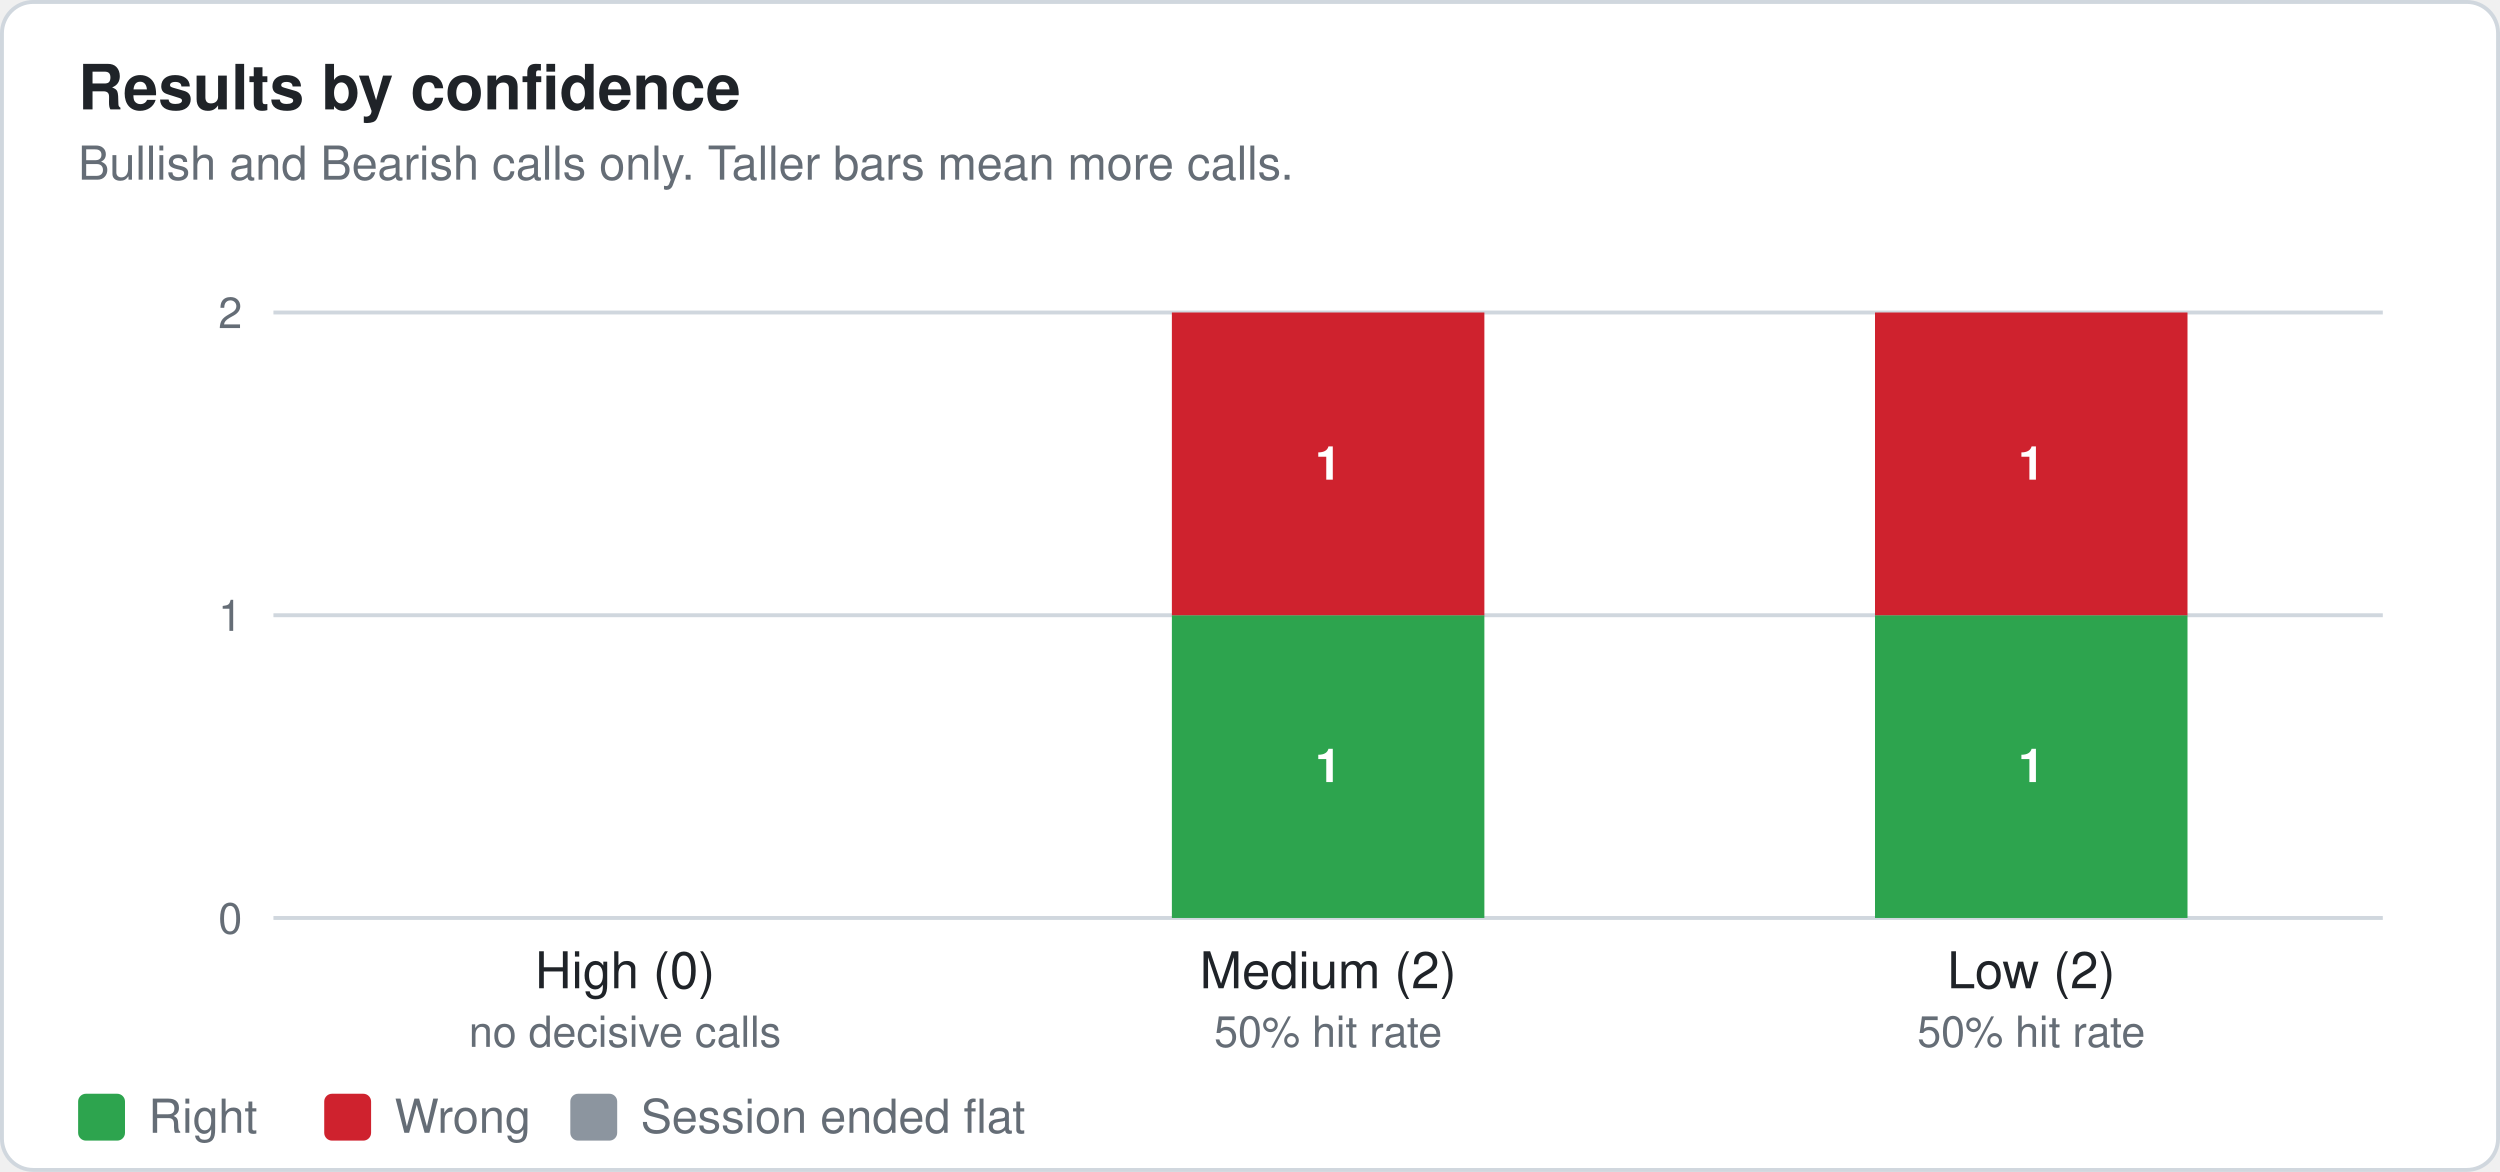
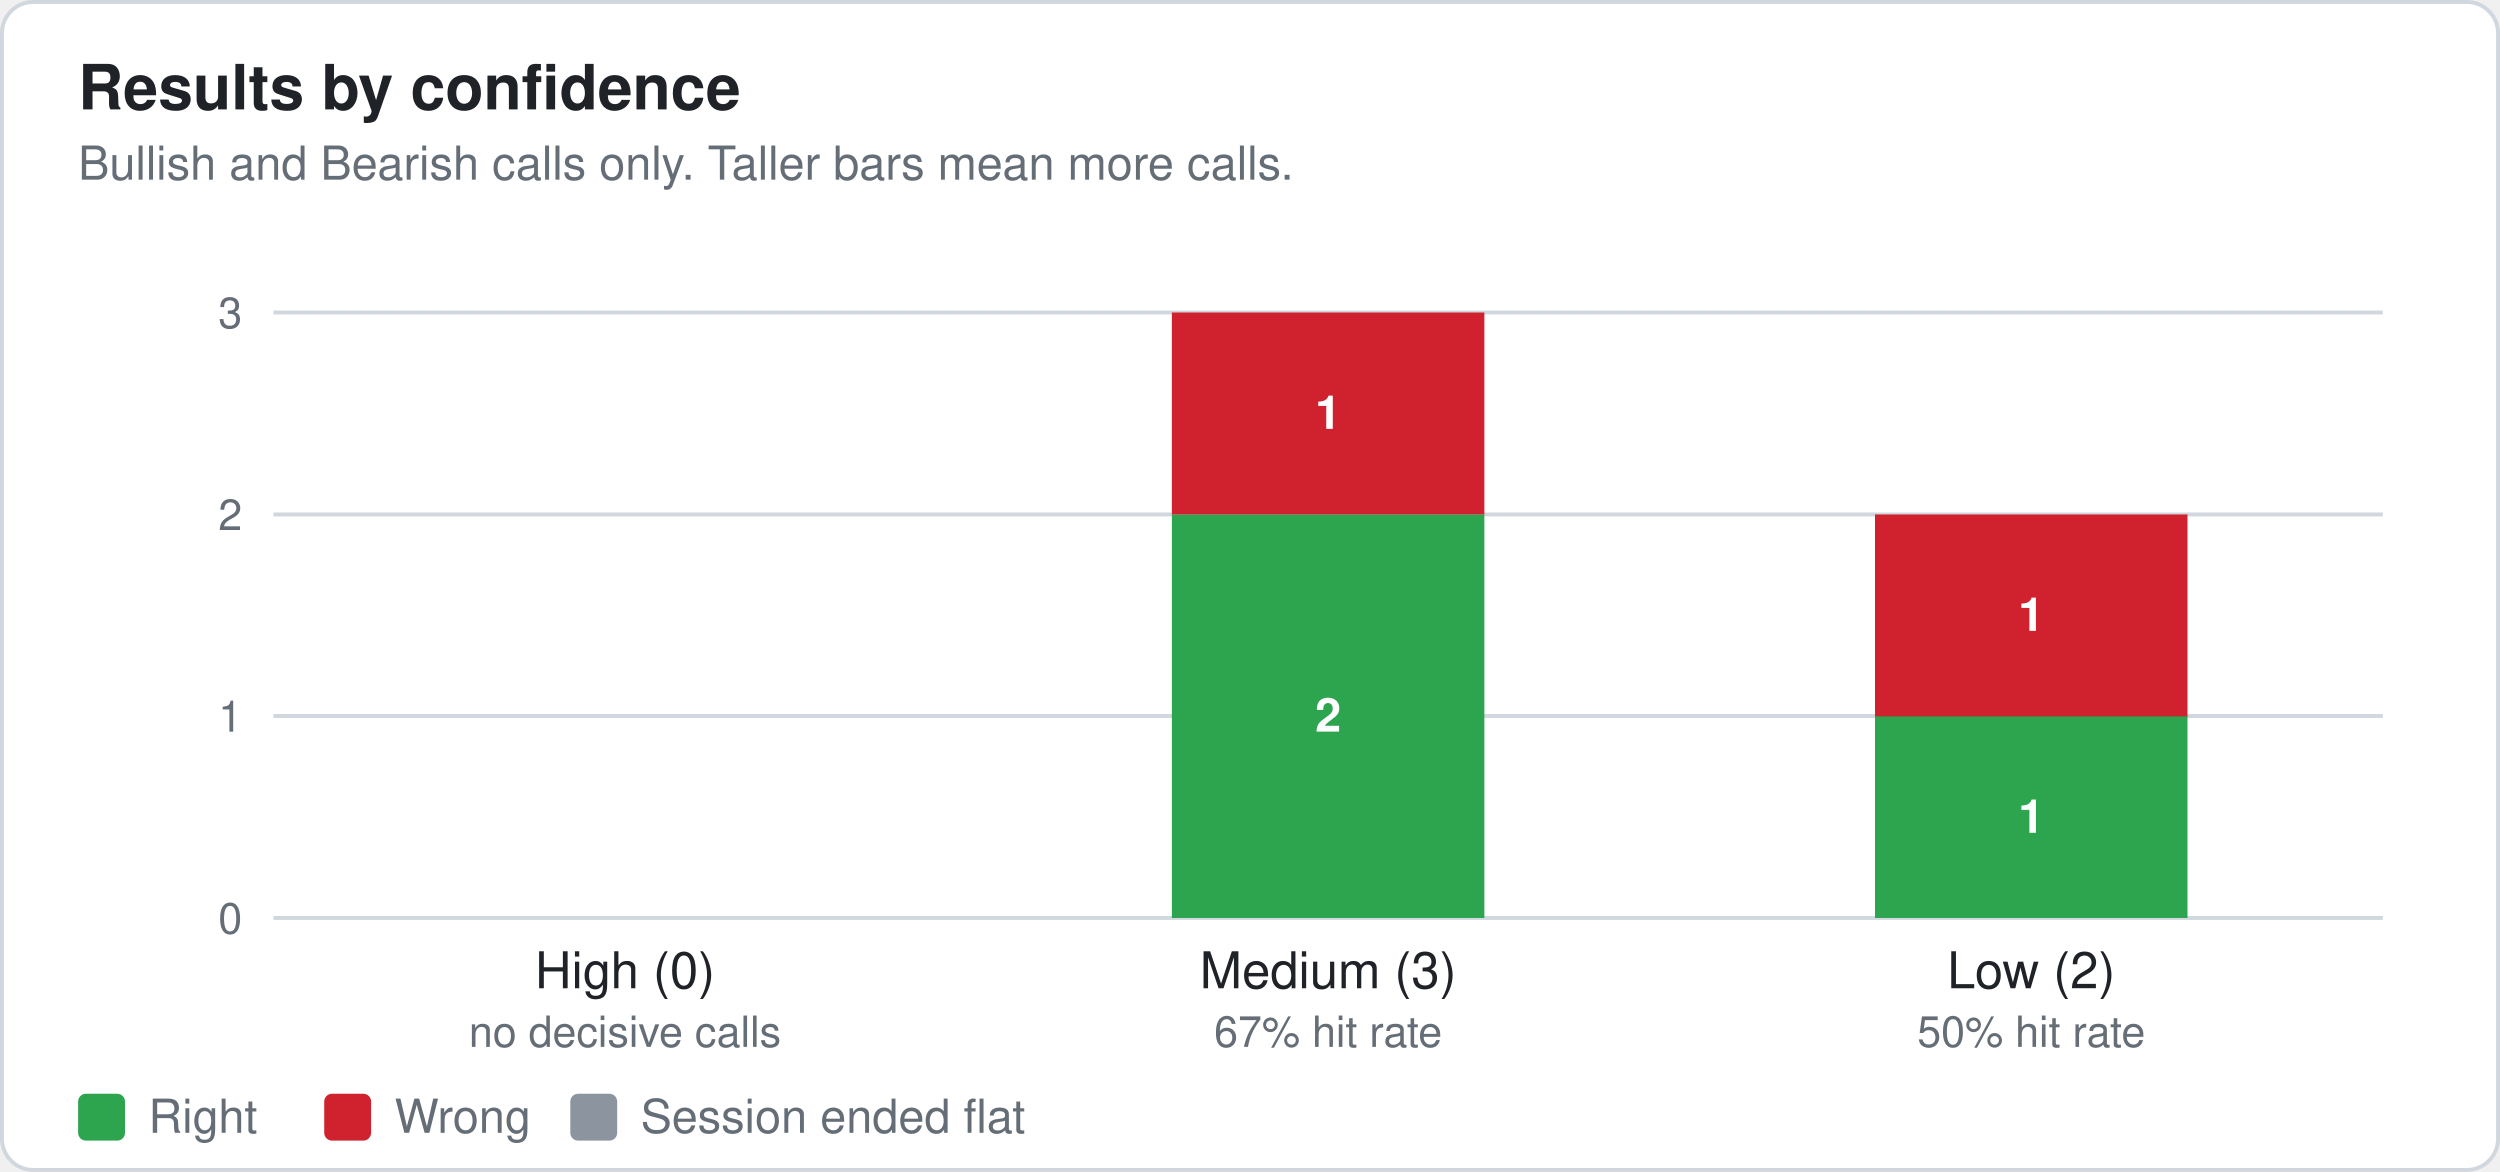
<svg xmlns="http://www.w3.org/2000/svg" width="640" height="300" viewBox="0 0 640 300" font-family="Helvetica, Arial, sans-serif">
  <rect x="0.5" y="0.5" width="639" height="299" rx="8" fill="#ffffff" stroke="#d0d7de" />
  <text x="20" y="28" font-size="16" font-weight="bold" fill="#1f2328">Results by confidence</text>
  <text x="20" y="46" font-size="12" fill="#656d76">Bullish and Bearish calls only. Taller bars mean more calls.</text>
  <line x1="70" y1="235.0" x2="610" y2="235.0" stroke="#d0d7de" />
  <text x="62" y="239.0" font-size="11" text-anchor="end" fill="#656d76">0</text>
-   <line x1="70" y1="157.5" x2="610" y2="157.5" stroke="#d0d7de" />
-   <text x="62" y="161.5" font-size="11" text-anchor="end" fill="#656d76">1</text>
+   <line x1="70" y1="183.3" x2="610" y2="183.3" stroke="#d0d7de" />
+   <text x="62" y="187.3" font-size="11" text-anchor="end" fill="#656d76">1</text>
+   <line x1="70" y1="131.7" x2="610" y2="131.7" stroke="#d0d7de" />
+   <text x="62" y="135.7" font-size="11" text-anchor="end" fill="#656d76">2</text>
  <line x1="70" y1="80.0" x2="610" y2="80.0" stroke="#d0d7de" />
-   <text x="62" y="84.0" font-size="11" text-anchor="end" fill="#656d76">2</text>
+   <text x="62" y="84.0" font-size="11" text-anchor="end" fill="#656d76">3</text>
  <text x="160.0" y="253" font-size="13" text-anchor="middle" fill="#1f2328">High (0)</text>
  <text x="160.0" y="268" font-size="11" text-anchor="middle" fill="#656d76">no decisive calls</text>
-   <rect x="300.0" y="157.5" width="80" height="77.5" fill="#2da44e" />
-   <text x="340.0" y="200.2" font-size="12" text-anchor="middle" fill="#ffffff" font-weight="bold">1</text>
-   <rect x="300.0" y="80.0" width="80" height="77.5" fill="#cf222e" />
-   <text x="340.0" y="122.8" font-size="12" text-anchor="middle" fill="#ffffff" font-weight="bold">1</text>
-   <text x="340.0" y="253" font-size="13" text-anchor="middle" fill="#1f2328">Medium (2)</text>
-   <text x="340.0" y="268" font-size="11" text-anchor="middle" fill="#656d76">50% hit rate</text>
-   <rect x="480.0" y="157.5" width="80" height="77.5" fill="#2da44e" />
-   <text x="520.0" y="200.2" font-size="12" text-anchor="middle" fill="#ffffff" font-weight="bold">1</text>
-   <rect x="480.0" y="80.0" width="80" height="77.5" fill="#cf222e" />
-   <text x="520.0" y="122.8" font-size="12" text-anchor="middle" fill="#ffffff" font-weight="bold">1</text>
+   <rect x="300.0" y="131.7" width="80" height="103.3" fill="#2da44e" />
+   <text x="340.0" y="187.3" font-size="12" text-anchor="middle" fill="#ffffff" font-weight="bold">2</text>
+   <rect x="300.0" y="80.0" width="80" height="51.7" fill="#cf222e" />
+   <text x="340.0" y="109.8" font-size="12" text-anchor="middle" fill="#ffffff" font-weight="bold">1</text>
+   <text x="340.0" y="253" font-size="13" text-anchor="middle" fill="#1f2328">Medium (3)</text>
+   <text x="340.0" y="268" font-size="11" text-anchor="middle" fill="#656d76">67% hit rate</text>
+   <rect x="480.0" y="183.3" width="80" height="51.7" fill="#2da44e" />
+   <text x="520.0" y="213.2" font-size="12" text-anchor="middle" fill="#ffffff" font-weight="bold">1</text>
+   <rect x="480.0" y="131.7" width="80" height="51.7" fill="#cf222e" />
+   <text x="520.0" y="161.5" font-size="12" text-anchor="middle" fill="#ffffff" font-weight="bold">1</text>
  <text x="520.0" y="253" font-size="13" text-anchor="middle" fill="#1f2328">Low (2)</text>
  <text x="520.0" y="268" font-size="11" text-anchor="middle" fill="#656d76">50% hit rate</text>
  <rect x="20" y="280" width="12" height="12" rx="2" fill="#2da44e" />
  <text x="38" y="290" font-size="12" fill="#656d76">Right</text>
  <rect x="83" y="280" width="12" height="12" rx="2" fill="#cf222e" />
  <text x="101" y="290" font-size="12" fill="#656d76">Wrong</text>
  <rect x="146" y="280" width="12" height="12" rx="2" fill="#8c959f" />
  <text x="164" y="290" font-size="12" fill="#656d76">Session ended flat</text>
</svg>
